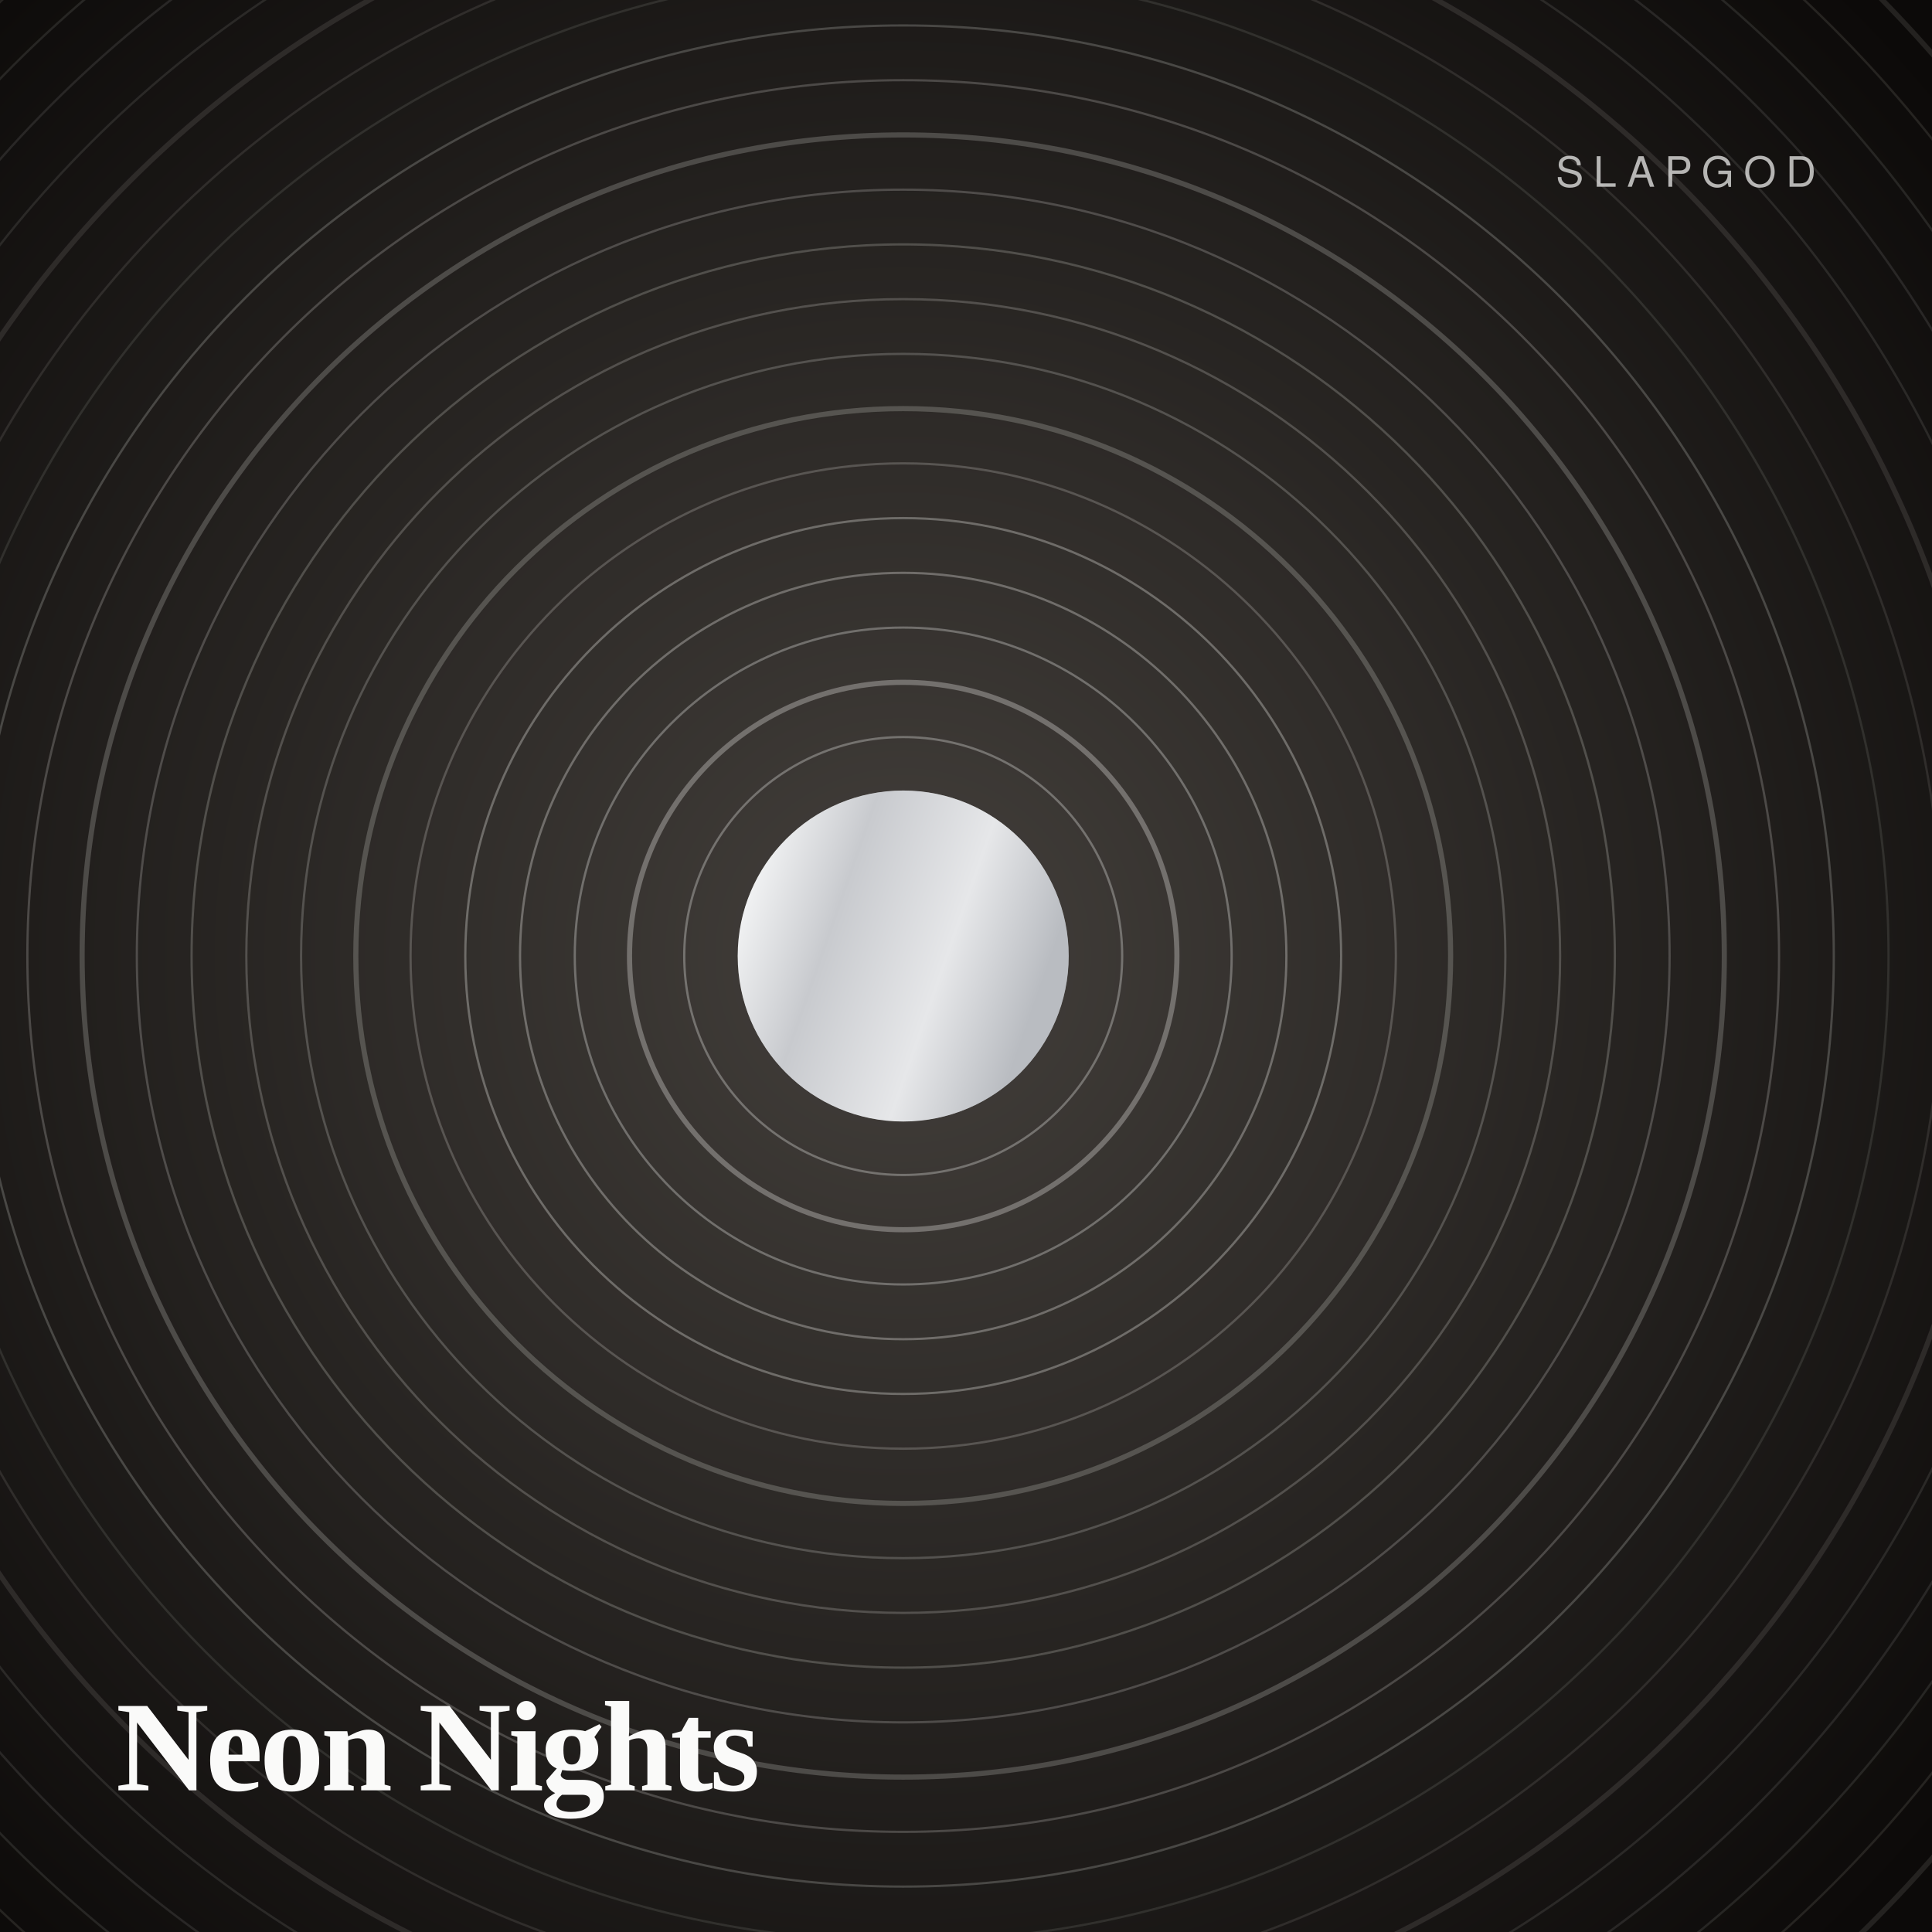
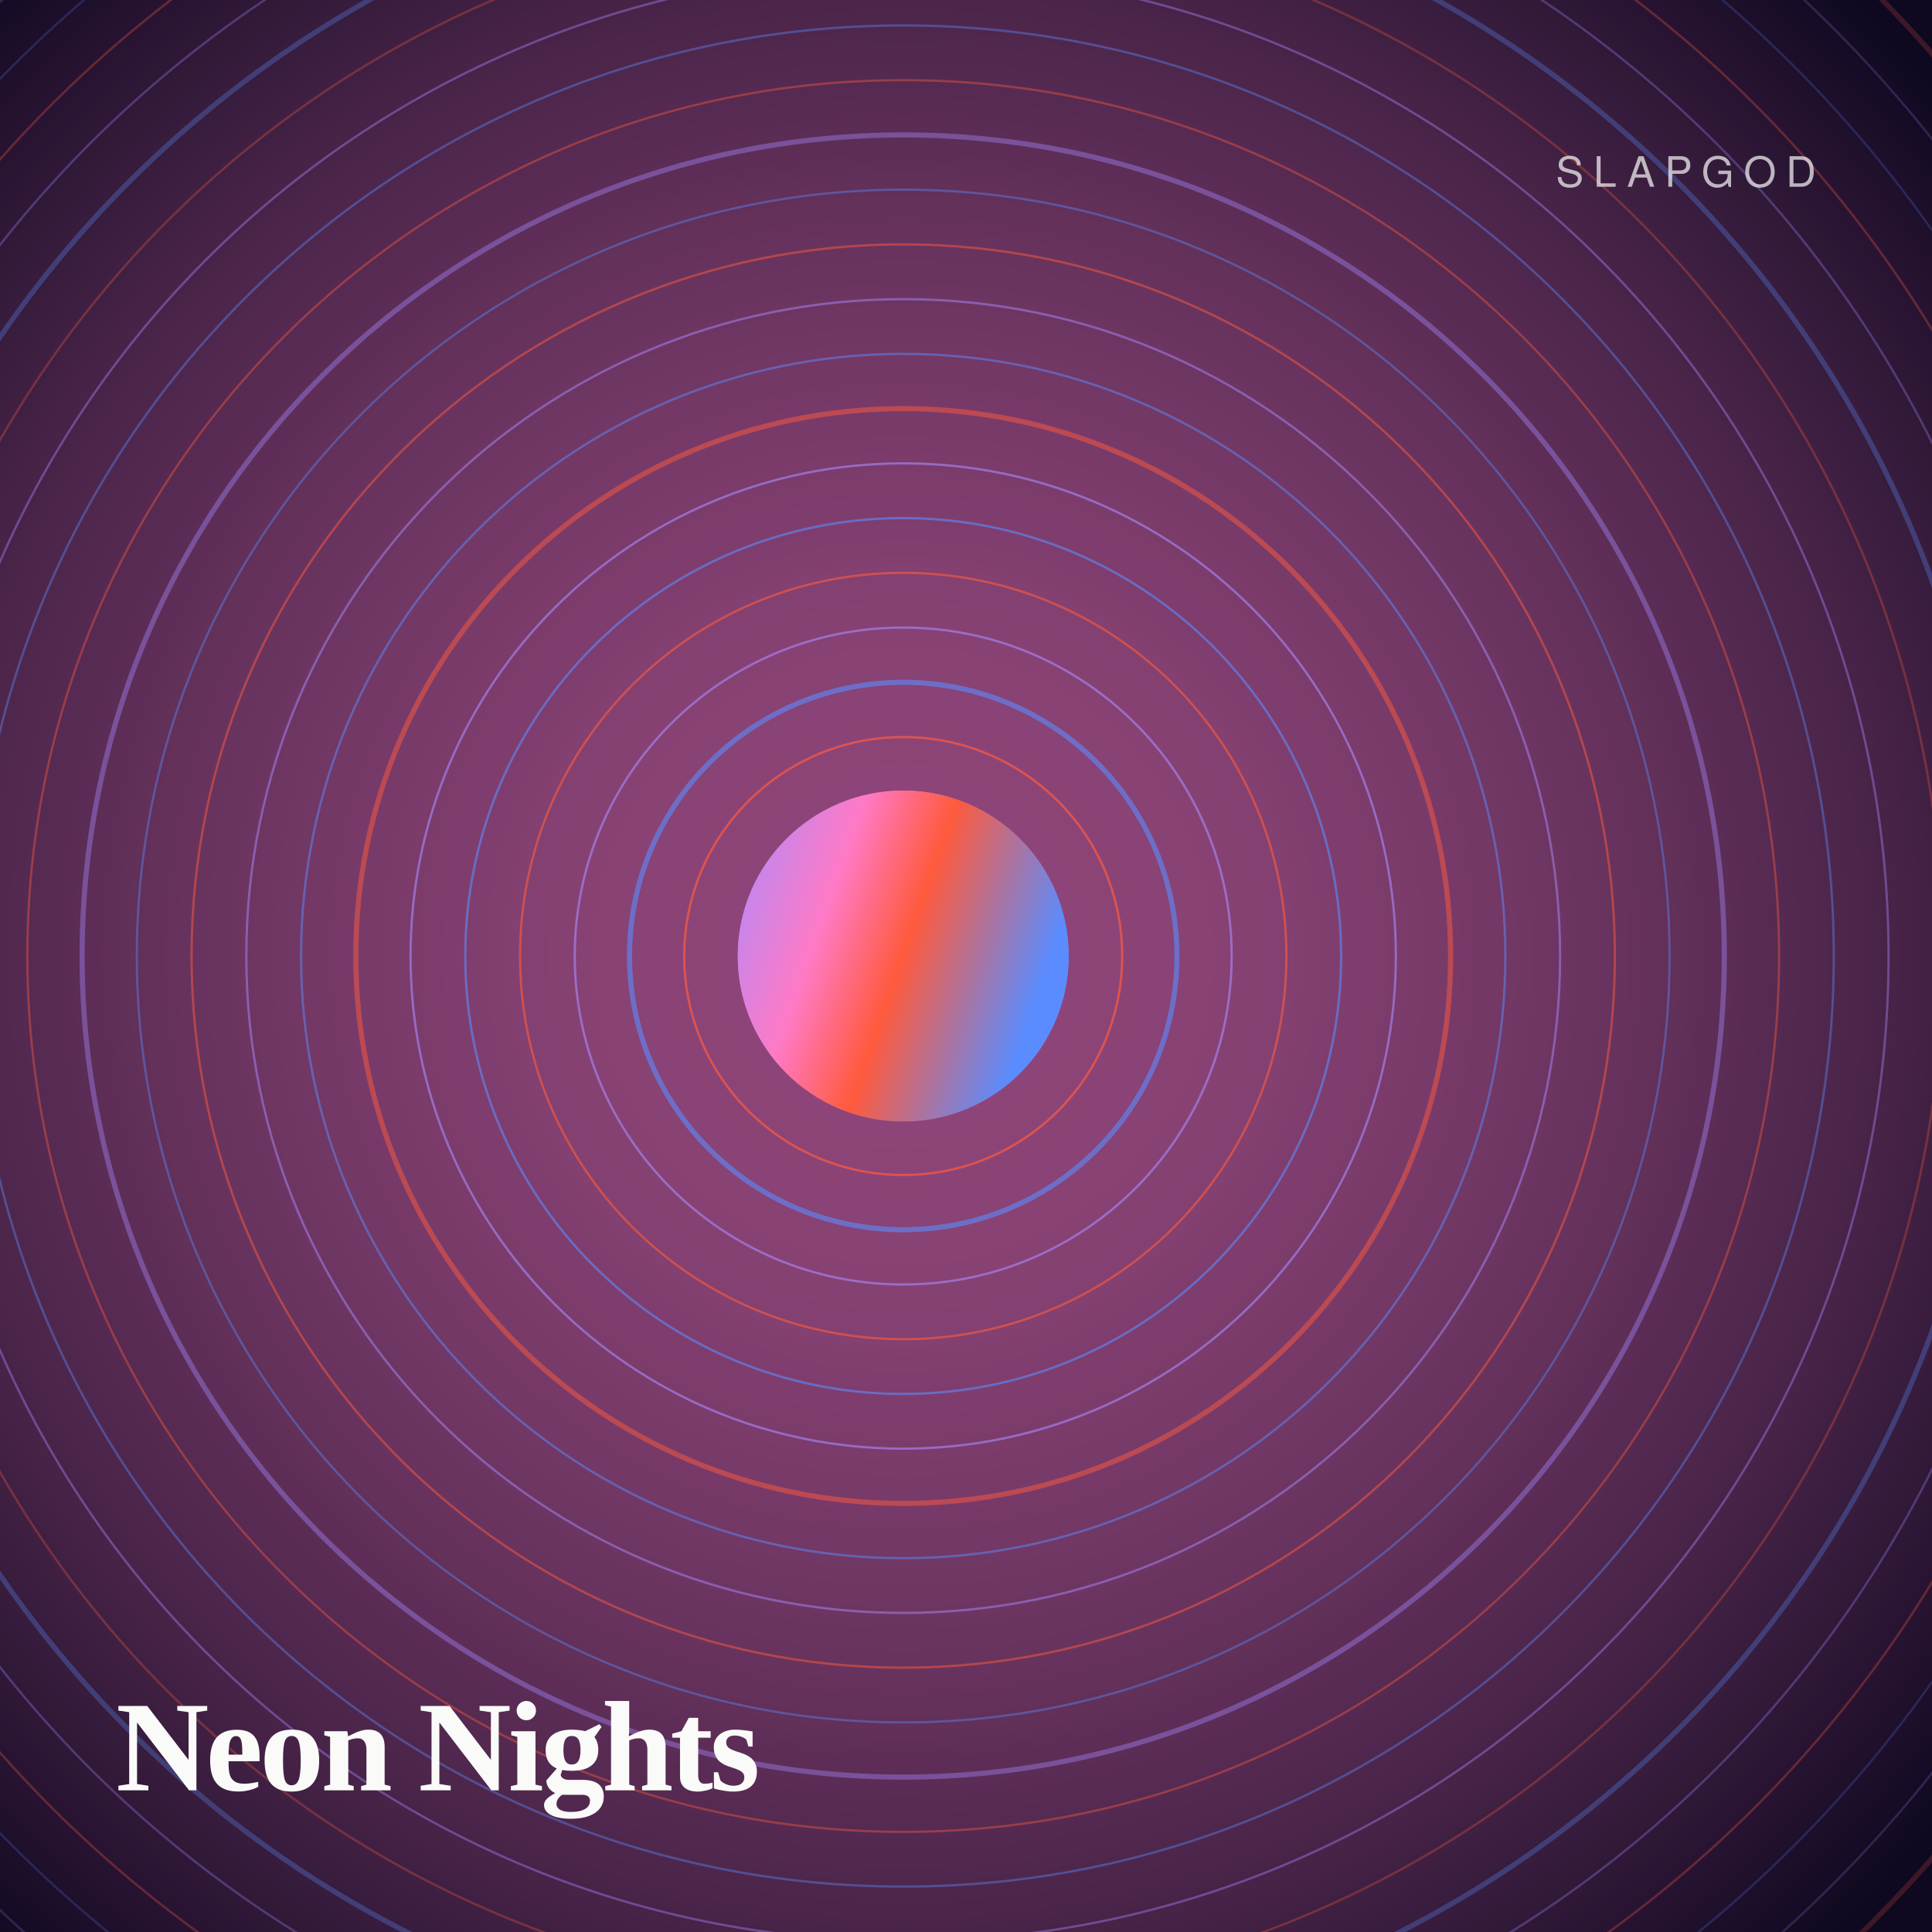
<svg xmlns="http://www.w3.org/2000/svg" viewBox="0 0 600 600" width="600" height="600">
  <defs>
    <linearGradient id="sv-neonnightspremium" x1="0" y1="0" x2="1" y2=".35">
-       <stop offset="0" stop-color="#A8AAAD" />
-       <stop offset=".13" stop-color="#F0F1F2" />
-       <stop offset=".38" stop-color="#C8CACE" />
-       <stop offset=".72" stop-color="#E6E7E9" />
-       <stop offset="1" stop-color="#B9BCC1" />
+       <stop offset="0" stop-color="#A98BFF" />
+       <stop offset=".35" stop-color="#FF7AC6" />
+       <stop offset=".6" stop-color="#FF5A3C" />
+       <stop offset="1" stop-color="#5B8CFF" />
    </linearGradient>
    <radialGradient id="rg-neonnightspremium" cx="280.5" cy="296.9" r="420" gradientUnits="userSpaceOnUse">
-       <stop offset="0" stop-color="#44403C" />
-       <stop offset="1" stop-color="#0C0A09" />
+       <stop offset="0" stop-color="#FF7AC6" stop-opacity=".55" />
+       <stop offset="1" stop-color="#0E0820" />
    </radialGradient>
  </defs>
-   <rect width="600" height="600" fill="#0C0A09" />
+   <rect width="600" height="600" fill="#0E0820" />
  <rect width="600" height="600" fill="url(#rg-neonnightspremium)" />
-   <circle cx="280.5" cy="296.9" r="17" fill="none" stroke="#FAFAF9" stroke-opacity="0.3" stroke-width="0.7" />
-   <circle cx="280.5" cy="296.9" r="34" fill="none" stroke="#FAFAF9" stroke-opacity="0.3" stroke-width="0.7" />
-   <circle cx="280.5" cy="296.9" r="51" fill="none" stroke="#FAFAF9" stroke-opacity="0.3" stroke-width="0.7" />
-   <circle cx="280.5" cy="296.9" r="68" fill="none" stroke="#FAFAF9" stroke-opacity="0.3" stroke-width="0.7" />
-   <circle cx="280.5" cy="296.9" r="85" fill="none" stroke="#FAFAF9" stroke-opacity="0.3" stroke-width="1.6" />
-   <circle cx="280.5" cy="296.9" r="102" fill="none" stroke="#FAFAF9" stroke-opacity="0.3" stroke-width="0.7" />
-   <circle cx="280.5" cy="296.9" r="119" fill="none" stroke="#FAFAF9" stroke-opacity="0.3" stroke-width="0.7" />
-   <circle cx="280.5" cy="296.9" r="136" fill="none" stroke="#FAFAF9" stroke-opacity="0.3" stroke-width="0.7" />
-   <circle cx="280.5" cy="296.9" r="153" fill="none" stroke="#FAFAF9" stroke-opacity="0.2" stroke-width="0.7" />
-   <circle cx="280.5" cy="296.9" r="170" fill="none" stroke="#FAFAF9" stroke-opacity="0.2" stroke-width="1.6" />
-   <circle cx="280.5" cy="296.9" r="187" fill="none" stroke="#FAFAF9" stroke-opacity="0.2" stroke-width="0.7" />
-   <circle cx="280.5" cy="296.9" r="204" fill="none" stroke="#FAFAF9" stroke-opacity="0.2" stroke-width="0.7" />
-   <circle cx="280.5" cy="296.9" r="221" fill="none" stroke="#FAFAF9" stroke-opacity="0.2" stroke-width="0.7" />
-   <circle cx="280.5" cy="296.9" r="238" fill="none" stroke="#FAFAF9" stroke-opacity="0.2" stroke-width="0.7" />
-   <circle cx="280.5" cy="296.9" r="255" fill="none" stroke="#FAFAF9" stroke-opacity="0.2" stroke-width="1.6" />
-   <circle cx="280.5" cy="296.9" r="272" fill="none" stroke="#FAFAF9" stroke-opacity="0.2" stroke-width="0.7" />
-   <circle cx="280.5" cy="296.9" r="289" fill="none" stroke="#FAFAF9" stroke-opacity="0.2" stroke-width="0.7" />
-   <circle cx="280.5" cy="296.9" r="306" fill="none" stroke="#FAFAF9" stroke-opacity="0.1" stroke-width="0.7" />
-   <circle cx="280.5" cy="296.9" r="323" fill="none" stroke="#FAFAF9" stroke-opacity="0.1" stroke-width="0.7" />
-   <circle cx="280.5" cy="296.9" r="340" fill="none" stroke="#FAFAF9" stroke-opacity="0.1" stroke-width="1.6" />
-   <circle cx="280.5" cy="296.9" r="357" fill="none" stroke="#FAFAF9" stroke-opacity="0.1" stroke-width="0.7" />
-   <circle cx="280.5" cy="296.9" r="374" fill="none" stroke="#FAFAF9" stroke-opacity="0.1" stroke-width="0.7" />
-   <circle cx="280.5" cy="296.9" r="391" fill="none" stroke="#FAFAF9" stroke-opacity="0.1" stroke-width="0.7" />
-   <circle cx="280.5" cy="296.9" r="408" fill="none" stroke="#FAFAF9" stroke-opacity="0.1" stroke-width="0.7" />
-   <circle cx="280.5" cy="296.9" r="425" fill="none" stroke="#FAFAF9" stroke-opacity="0.1" stroke-width="1.6" />
+   <circle cx="280.5" cy="296.9" r="17" fill="none" stroke="#FF5A3C" stroke-opacity="0.7" stroke-width="0.7" />
+   <circle cx="280.5" cy="296.9" r="34" fill="none" stroke="#5B8CFF" stroke-opacity="0.7" stroke-width="0.7" />
+   <circle cx="280.5" cy="296.9" r="51" fill="none" stroke="#A98BFF" stroke-opacity="0.7" stroke-width="0.7" />
+   <circle cx="280.5" cy="296.9" r="68" fill="none" stroke="#FF5A3C" stroke-opacity="0.7" stroke-width="0.7" />
+   <circle cx="280.5" cy="296.9" r="85" fill="none" stroke="#5B8CFF" stroke-opacity="0.6" stroke-width="1.6" />
+   <circle cx="280.5" cy="296.9" r="102" fill="none" stroke="#A98BFF" stroke-opacity="0.6" stroke-width="0.7" />
+   <circle cx="280.5" cy="296.9" r="119" fill="none" stroke="#FF5A3C" stroke-opacity="0.6" stroke-width="0.7" />
+   <circle cx="280.5" cy="296.9" r="136" fill="none" stroke="#5B8CFF" stroke-opacity="0.6" stroke-width="0.7" />
+   <circle cx="280.5" cy="296.9" r="153" fill="none" stroke="#A98BFF" stroke-opacity="0.6" stroke-width="0.7" />
+   <circle cx="280.5" cy="296.9" r="170" fill="none" stroke="#FF5A3C" stroke-opacity="0.5" stroke-width="1.6" />
+   <circle cx="280.5" cy="296.9" r="187" fill="none" stroke="#5B8CFF" stroke-opacity="0.5" stroke-width="0.7" />
+   <circle cx="280.5" cy="296.9" r="204" fill="none" stroke="#A98BFF" stroke-opacity="0.5" stroke-width="0.7" />
+   <circle cx="280.5" cy="296.9" r="221" fill="none" stroke="#FF5A3C" stroke-opacity="0.5" stroke-width="0.7" />
+   <circle cx="280.5" cy="296.9" r="238" fill="none" stroke="#5B8CFF" stroke-opacity="0.4" stroke-width="0.7" />
+   <circle cx="280.5" cy="296.9" r="255" fill="none" stroke="#A98BFF" stroke-opacity="0.4" stroke-width="1.6" />
+   <circle cx="280.5" cy="296.9" r="272" fill="none" stroke="#FF5A3C" stroke-opacity="0.4" stroke-width="0.7" />
+   <circle cx="280.5" cy="296.9" r="289" fill="none" stroke="#5B8CFF" stroke-opacity="0.4" stroke-width="0.7" />
+   <circle cx="280.5" cy="296.9" r="306" fill="none" stroke="#A98BFF" stroke-opacity="0.4" stroke-width="0.7" />
+   <circle cx="280.5" cy="296.9" r="323" fill="none" stroke="#FF5A3C" stroke-opacity="0.3" stroke-width="0.7" />
+   <circle cx="280.5" cy="296.9" r="340" fill="none" stroke="#5B8CFF" stroke-opacity="0.3" stroke-width="1.6" />
+   <circle cx="280.5" cy="296.9" r="357" fill="none" stroke="#A98BFF" stroke-opacity="0.3" stroke-width="0.7" />
+   <circle cx="280.5" cy="296.9" r="374" fill="none" stroke="#FF5A3C" stroke-opacity="0.3" stroke-width="0.7" />
+   <circle cx="280.5" cy="296.9" r="391" fill="none" stroke="#5B8CFF" stroke-opacity="0.2" stroke-width="0.7" />
+   <circle cx="280.5" cy="296.9" r="408" fill="none" stroke="#A98BFF" stroke-opacity="0.2" stroke-width="0.7" />
+   <circle cx="280.5" cy="296.9" r="425" fill="none" stroke="#FF5A3C" stroke-opacity="0.2" stroke-width="1.6" />
  <circle cx="280.5" cy="296.9" r="51.4" fill="url(#sv-neonnightspremium)" />
  <g fill="#FAFAF9">
    <text x="36" y="556" font-family="Georgia, 'Times New Roman', serif" font-weight="700" font-size="40" letter-spacing="-1">Neon Nights</text>
    <text x="564" y="58" font-family="Helvetica, Arial, sans-serif" font-size="13" letter-spacing="3" text-anchor="end" fill-opacity=".7">SLAPGOD</text>
  </g>
</svg>
